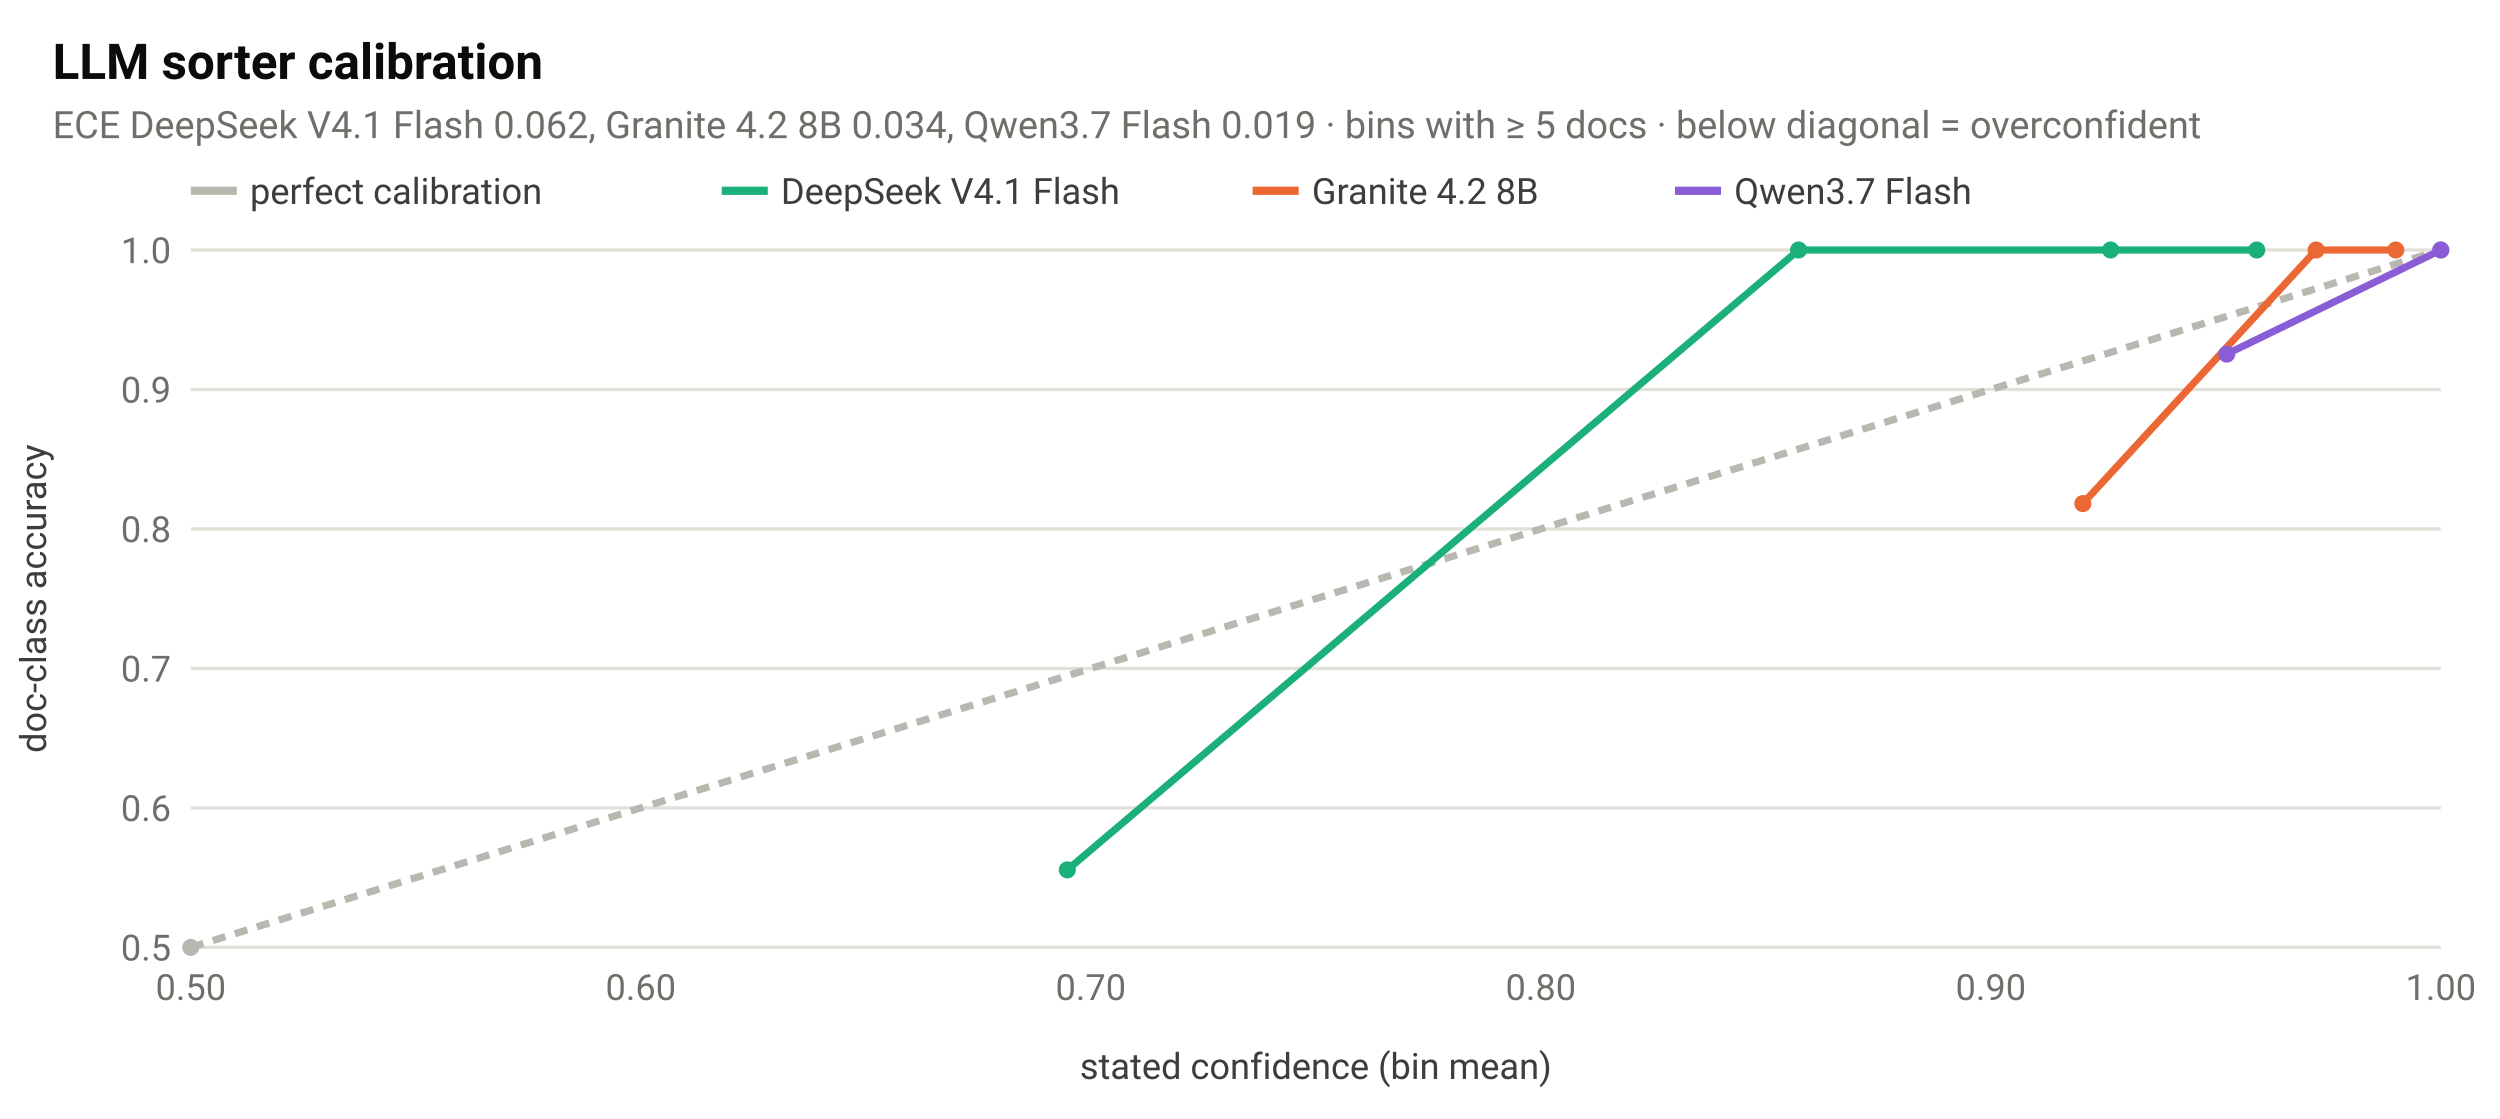
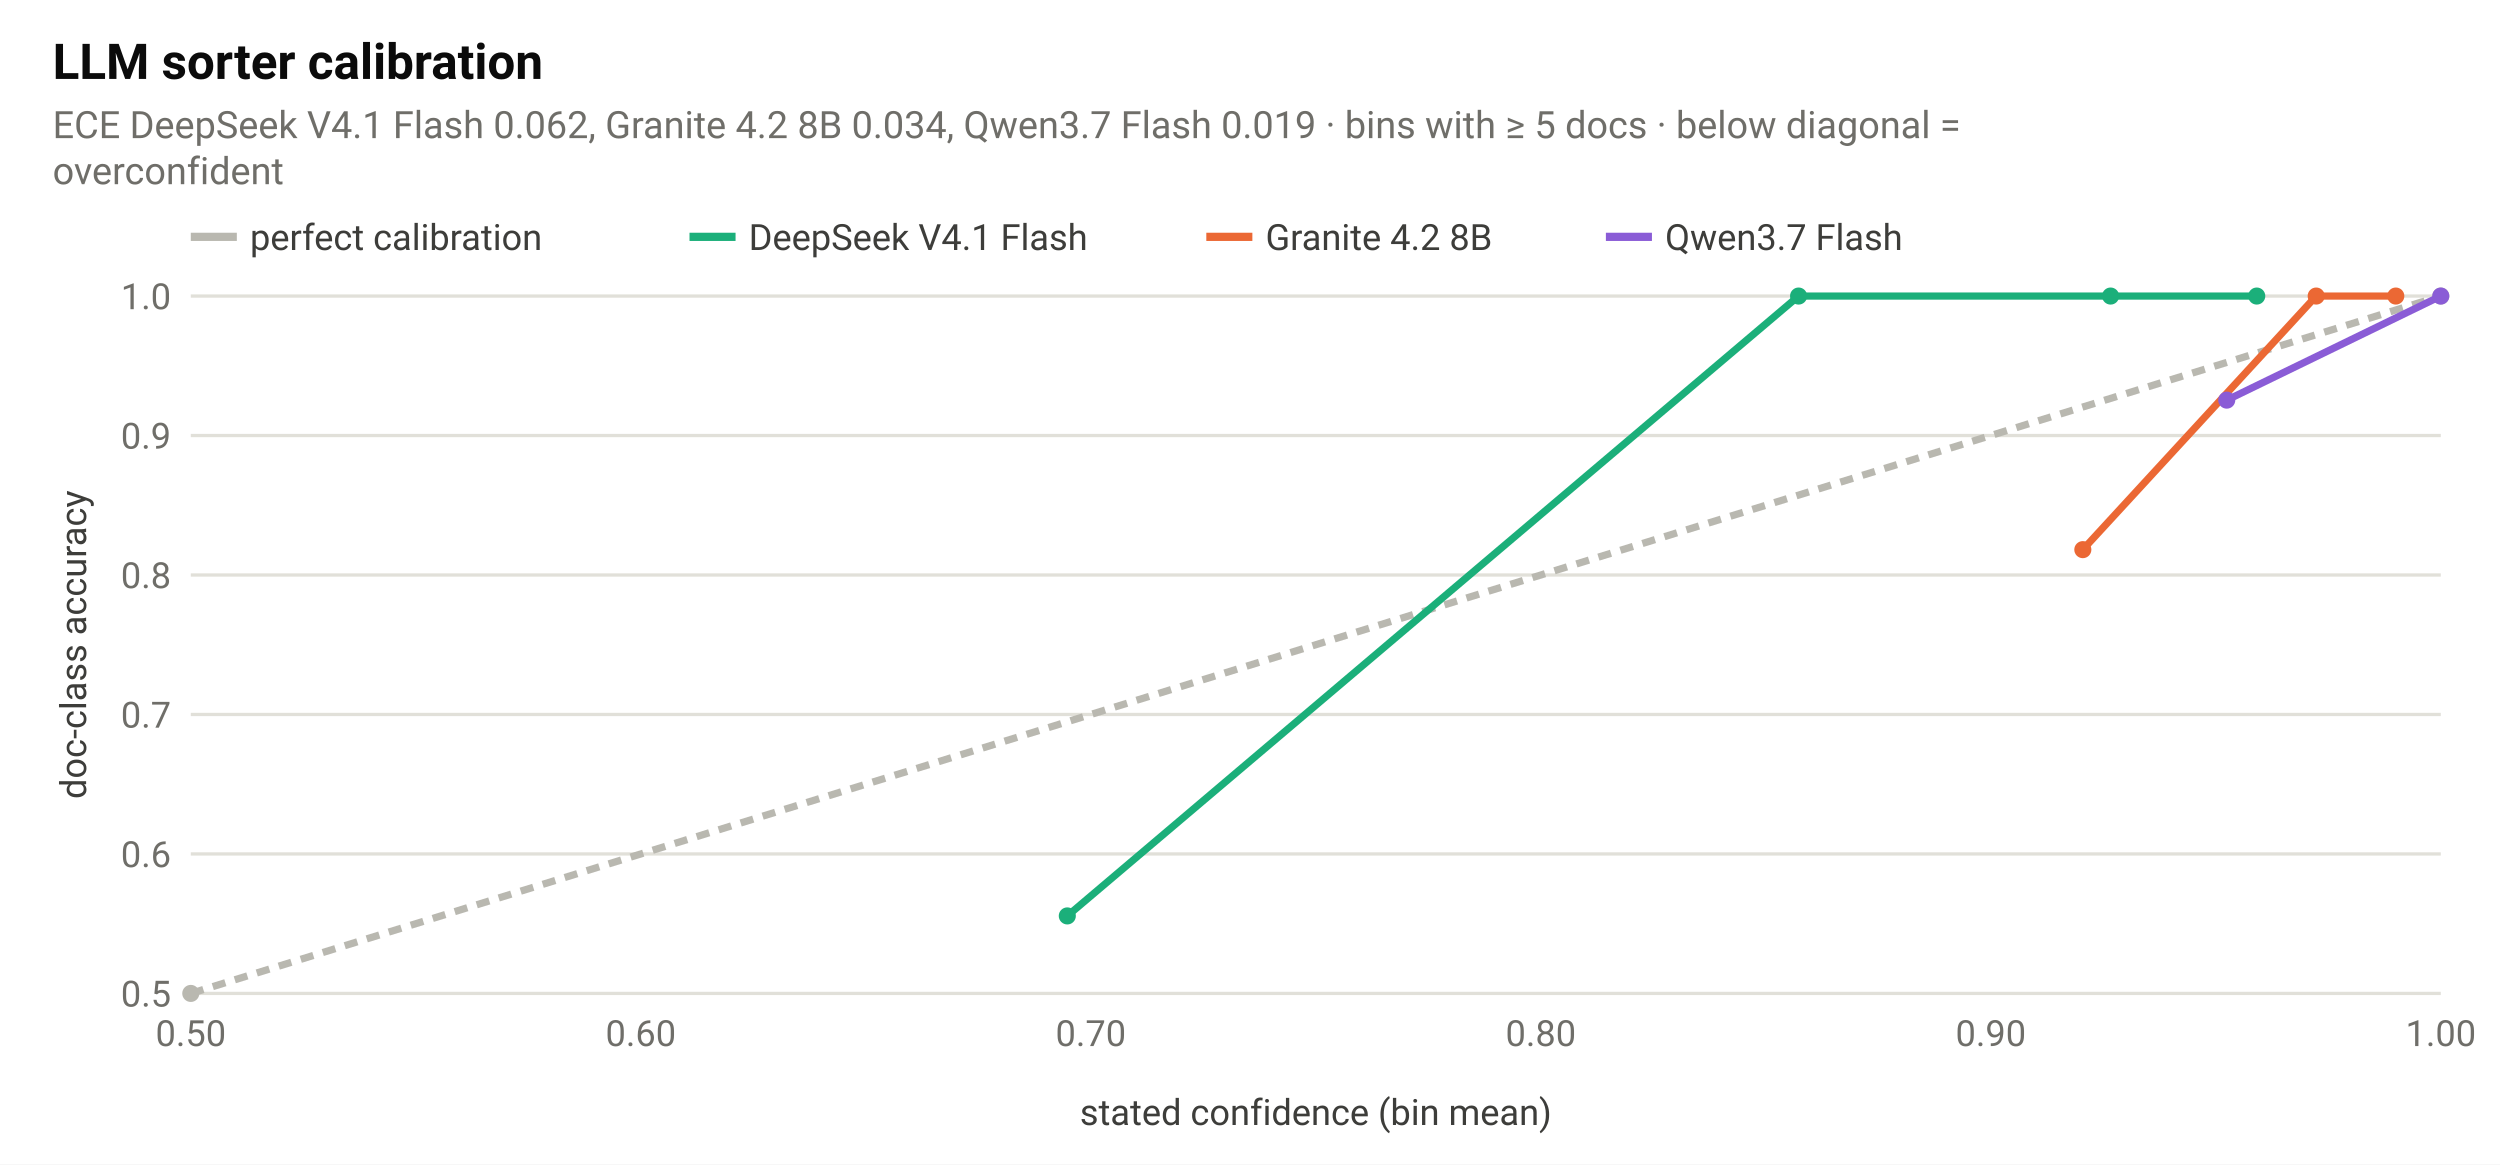
- <svg xmlns="http://www.w3.org/2000/svg" width="760" height="340" viewBox="0 0 760 340" font-family="system-ui,-apple-system,'Segoe UI',Roboto,sans-serif" role="img">
-   <rect width="760" height="340" fill="#ffffff" />
+ <svg xmlns="http://www.w3.org/2000/svg" width="760" height="354" viewBox="0 0 760 354" font-family="system-ui,-apple-system,'Segoe UI',Roboto,sans-serif" role="img">
+   <rect width="760" height="354" fill="#ffffff" />
  <text x="16" y="24" font-size="15" font-weight="600" fill="#0b0b0b">LLM sorter calibration</text>
-   <text x="16" y="42" font-size="11.5" fill="#6f6e69">ECE DeepSeek V4.1 Flash 0.062, Granite 4.2 8B 0.034, Qwen3.7 Flash 0.019 · bins with ≥ 5 docs · below diagonal = overconfident</text>
-   <line x1="58" x2="742" y1="288" y2="288" stroke="#e1e0d9" />
-   <text x="52" y="292" font-size="11" fill="#6f6e69" text-anchor="end">0.5</text>
-   <line x1="58" x2="742" y1="245.6" y2="245.6" stroke="#e1e0d9" />
-   <text x="52" y="249.6" font-size="11" fill="#6f6e69" text-anchor="end">0.6</text>
-   <line x1="58" x2="742" y1="203.2" y2="203.2" stroke="#e1e0d9" />
-   <text x="52" y="207.2" font-size="11" fill="#6f6e69" text-anchor="end">0.7</text>
-   <line x1="58" x2="742" y1="160.8" y2="160.8" stroke="#e1e0d9" />
-   <text x="52" y="164.8" font-size="11" fill="#6f6e69" text-anchor="end">0.8</text>
-   <line x1="58" x2="742" y1="118.4" y2="118.4" stroke="#e1e0d9" />
-   <text x="52" y="122.4" font-size="11" fill="#6f6e69" text-anchor="end">0.9</text>
-   <line x1="58" x2="742" y1="76" y2="76" stroke="#e1e0d9" />
-   <text x="52" y="80" font-size="11" fill="#6f6e69" text-anchor="end">1.0</text>
-   <text x="58" y="304" font-size="11" fill="#6f6e69" text-anchor="middle">0.50</text>
-   <text x="194.8" y="304" font-size="11" fill="#6f6e69" text-anchor="middle">0.60</text>
-   <text x="331.6" y="304" font-size="11" fill="#6f6e69" text-anchor="middle">0.70</text>
-   <text x="468.4" y="304" font-size="11" fill="#6f6e69" text-anchor="middle">0.80</text>
-   <text x="605.2" y="304" font-size="11" fill="#6f6e69" text-anchor="middle">0.90</text>
-   <text x="742" y="304" font-size="11" fill="#6f6e69" text-anchor="middle">1.00</text>
-   <text x="400" y="328" font-size="11" fill="#3d3d3a" text-anchor="middle">stated confidence (bin mean)</text>
-   <text x="14" y="182" font-size="11" fill="#3d3d3a" text-anchor="middle" transform="rotate(-90 14 182)">doc-class accuracy</text>
-   <polyline points="58,288 742,76" fill="none" stroke="#b9b8b0" stroke-width="2.2" stroke-dasharray="4 3" stroke-linejoin="round" />
-   <circle cx="58" cy="288" r="2.6" fill="#b9b8b0" />
-   <circle cx="742" cy="76" r="2.6" fill="#b9b8b0" />
-   <polyline points="324.46,264.44 546.77,76 641.62,76 686.05,76" fill="none" stroke="#1baf7a" stroke-width="2.2" stroke-linejoin="round" />
-   <circle cx="324.46" cy="264.44" r="2.6" fill="#1baf7a" />
-   <circle cx="546.77" cy="76" r="2.6" fill="#1baf7a" />
-   <circle cx="641.62" cy="76" r="2.6" fill="#1baf7a" />
-   <circle cx="686.05" cy="76" r="2.6" fill="#1baf7a" />
-   <polyline points="633.18,153.09 704.12,76 728.32,76" fill="none" stroke="#eb6834" stroke-width="2.2" stroke-linejoin="round" />
-   <circle cx="633.18" cy="153.09" r="2.6" fill="#eb6834" />
-   <circle cx="704.12" cy="76" r="2.6" fill="#eb6834" />
-   <circle cx="728.32" cy="76" r="2.6" fill="#eb6834" />
-   <polyline points="676.93,107.64 742,76" fill="none" stroke="#8a5cd6" stroke-width="2.2" stroke-linejoin="round" />
-   <circle cx="676.93" cy="107.64" r="2.6" fill="#8a5cd6" />
-   <circle cx="742" cy="76" r="2.6" fill="#8a5cd6" />
-   <line x1="58" x2="72" y1="58" y2="58" stroke="#b9b8b0" stroke-width="2.5" />
-   <text x="76" y="62" font-size="11" fill="#3d3d3a" text-anchor="start">perfect calibration</text>
-   <line x1="219.4" x2="233.4" y1="58" y2="58" stroke="#1baf7a" stroke-width="2.5" />
-   <text x="237.4" y="62" font-size="11" fill="#3d3d3a" text-anchor="start">DeepSeek V4.1 Flash</text>
-   <line x1="380.8" x2="394.8" y1="58" y2="58" stroke="#eb6834" stroke-width="2.5" />
-   <text x="398.8" y="62" font-size="11" fill="#3d3d3a" text-anchor="start">Granite 4.2 8B</text>
-   <line x1="509.2" x2="523.2" y1="58" y2="58" stroke="#8a5cd6" stroke-width="2.5" />
-   <text x="527.2" y="62" font-size="11" fill="#3d3d3a" text-anchor="start">Qwen3.7 Flash</text>
+   <text x="16" y="42" font-size="11.5" fill="#6f6e69">ECE DeepSeek V4.1 Flash 0.062, Granite 4.2 8B 0.034, Qwen3.7 Flash 0.019 · bins with ≥ 5 docs · below diagonal =</text>
+   <text x="16" y="56" font-size="11.5" fill="#6f6e69">overconfident</text>
+   <g transform="translate(0 14)">
+     <line x1="58" x2="742" y1="288" y2="288" stroke="#e1e0d9" />
+     <text x="52" y="292" font-size="11" fill="#6f6e69" text-anchor="end">0.5</text>
+     <line x1="58" x2="742" y1="245.6" y2="245.6" stroke="#e1e0d9" />
+     <text x="52" y="249.6" font-size="11" fill="#6f6e69" text-anchor="end">0.6</text>
+     <line x1="58" x2="742" y1="203.2" y2="203.2" stroke="#e1e0d9" />
+     <text x="52" y="207.2" font-size="11" fill="#6f6e69" text-anchor="end">0.7</text>
+     <line x1="58" x2="742" y1="160.8" y2="160.8" stroke="#e1e0d9" />
+     <text x="52" y="164.8" font-size="11" fill="#6f6e69" text-anchor="end">0.8</text>
+     <line x1="58" x2="742" y1="118.4" y2="118.4" stroke="#e1e0d9" />
+     <text x="52" y="122.4" font-size="11" fill="#6f6e69" text-anchor="end">0.9</text>
+     <line x1="58" x2="742" y1="76" y2="76" stroke="#e1e0d9" />
+     <text x="52" y="80" font-size="11" fill="#6f6e69" text-anchor="end">1.0</text>
+     <text x="58" y="304" font-size="11" fill="#6f6e69" text-anchor="middle">0.50</text>
+     <text x="194.8" y="304" font-size="11" fill="#6f6e69" text-anchor="middle">0.60</text>
+     <text x="331.6" y="304" font-size="11" fill="#6f6e69" text-anchor="middle">0.70</text>
+     <text x="468.4" y="304" font-size="11" fill="#6f6e69" text-anchor="middle">0.80</text>
+     <text x="605.2" y="304" font-size="11" fill="#6f6e69" text-anchor="middle">0.90</text>
+     <text x="742" y="304" font-size="11" fill="#6f6e69" text-anchor="middle">1.00</text>
+     <text x="400" y="328" font-size="11" fill="#3d3d3a" text-anchor="middle">stated confidence (bin mean)</text>
+     <text x="26.18" y="182" font-size="11" fill="#3d3d3a" text-anchor="middle" transform="rotate(-90 26.18 182)">doc-class accuracy</text>
+     <polyline points="58,288 742,76" fill="none" stroke="#b9b8b0" stroke-width="2.2" stroke-dasharray="4 3" stroke-linejoin="round" />
+     <circle cx="58" cy="288" r="2.6" fill="#b9b8b0" />
+     <circle cx="742" cy="76" r="2.6" fill="#b9b8b0" />
+     <polyline points="324.46,264.44 546.77,76 641.62,76 686.05,76" fill="none" stroke="#1baf7a" stroke-width="2.2" stroke-linejoin="round" />
+     <circle cx="324.46" cy="264.44" r="2.6" fill="#1baf7a" />
+     <circle cx="546.77" cy="76" r="2.6" fill="#1baf7a" />
+     <circle cx="641.62" cy="76" r="2.6" fill="#1baf7a" />
+     <circle cx="686.05" cy="76" r="2.6" fill="#1baf7a" />
+     <polyline points="633.18,153.09 704.12,76 728.32,76" fill="none" stroke="#eb6834" stroke-width="2.2" stroke-linejoin="round" />
+     <circle cx="633.18" cy="153.09" r="2.6" fill="#eb6834" />
+     <circle cx="704.12" cy="76" r="2.6" fill="#eb6834" />
+     <circle cx="728.32" cy="76" r="2.6" fill="#eb6834" />
+     <polyline points="676.93,107.64 742,76" fill="none" stroke="#8a5cd6" stroke-width="2.2" stroke-linejoin="round" />
+     <circle cx="676.93" cy="107.64" r="2.6" fill="#8a5cd6" />
+     <circle cx="742" cy="76" r="2.6" fill="#8a5cd6" />
+     <line x1="58" x2="72" y1="58" y2="58" stroke="#b9b8b0" stroke-width="2.5" />
+     <text x="76" y="62" font-size="11" fill="#3d3d3a" text-anchor="start">perfect calibration</text>
+     <line x1="209.61" x2="223.61" y1="58" y2="58" stroke="#1baf7a" stroke-width="2.5" />
+     <text x="227.61" y="62" font-size="11" fill="#3d3d3a" text-anchor="start">DeepSeek V4.1 Flash</text>
+     <line x1="366.72" x2="380.72" y1="58" y2="58" stroke="#eb6834" stroke-width="2.5" />
+     <text x="384.72" y="62" font-size="11" fill="#3d3d3a" text-anchor="start">Granite 4.2 8B</text>
+     <line x1="488.19" x2="502.19" y1="58" y2="58" stroke="#8a5cd6" stroke-width="2.5" />
+     <text x="506.19" y="62" font-size="11" fill="#3d3d3a" text-anchor="start">Qwen3.7 Flash</text>
+   </g>
</svg>
